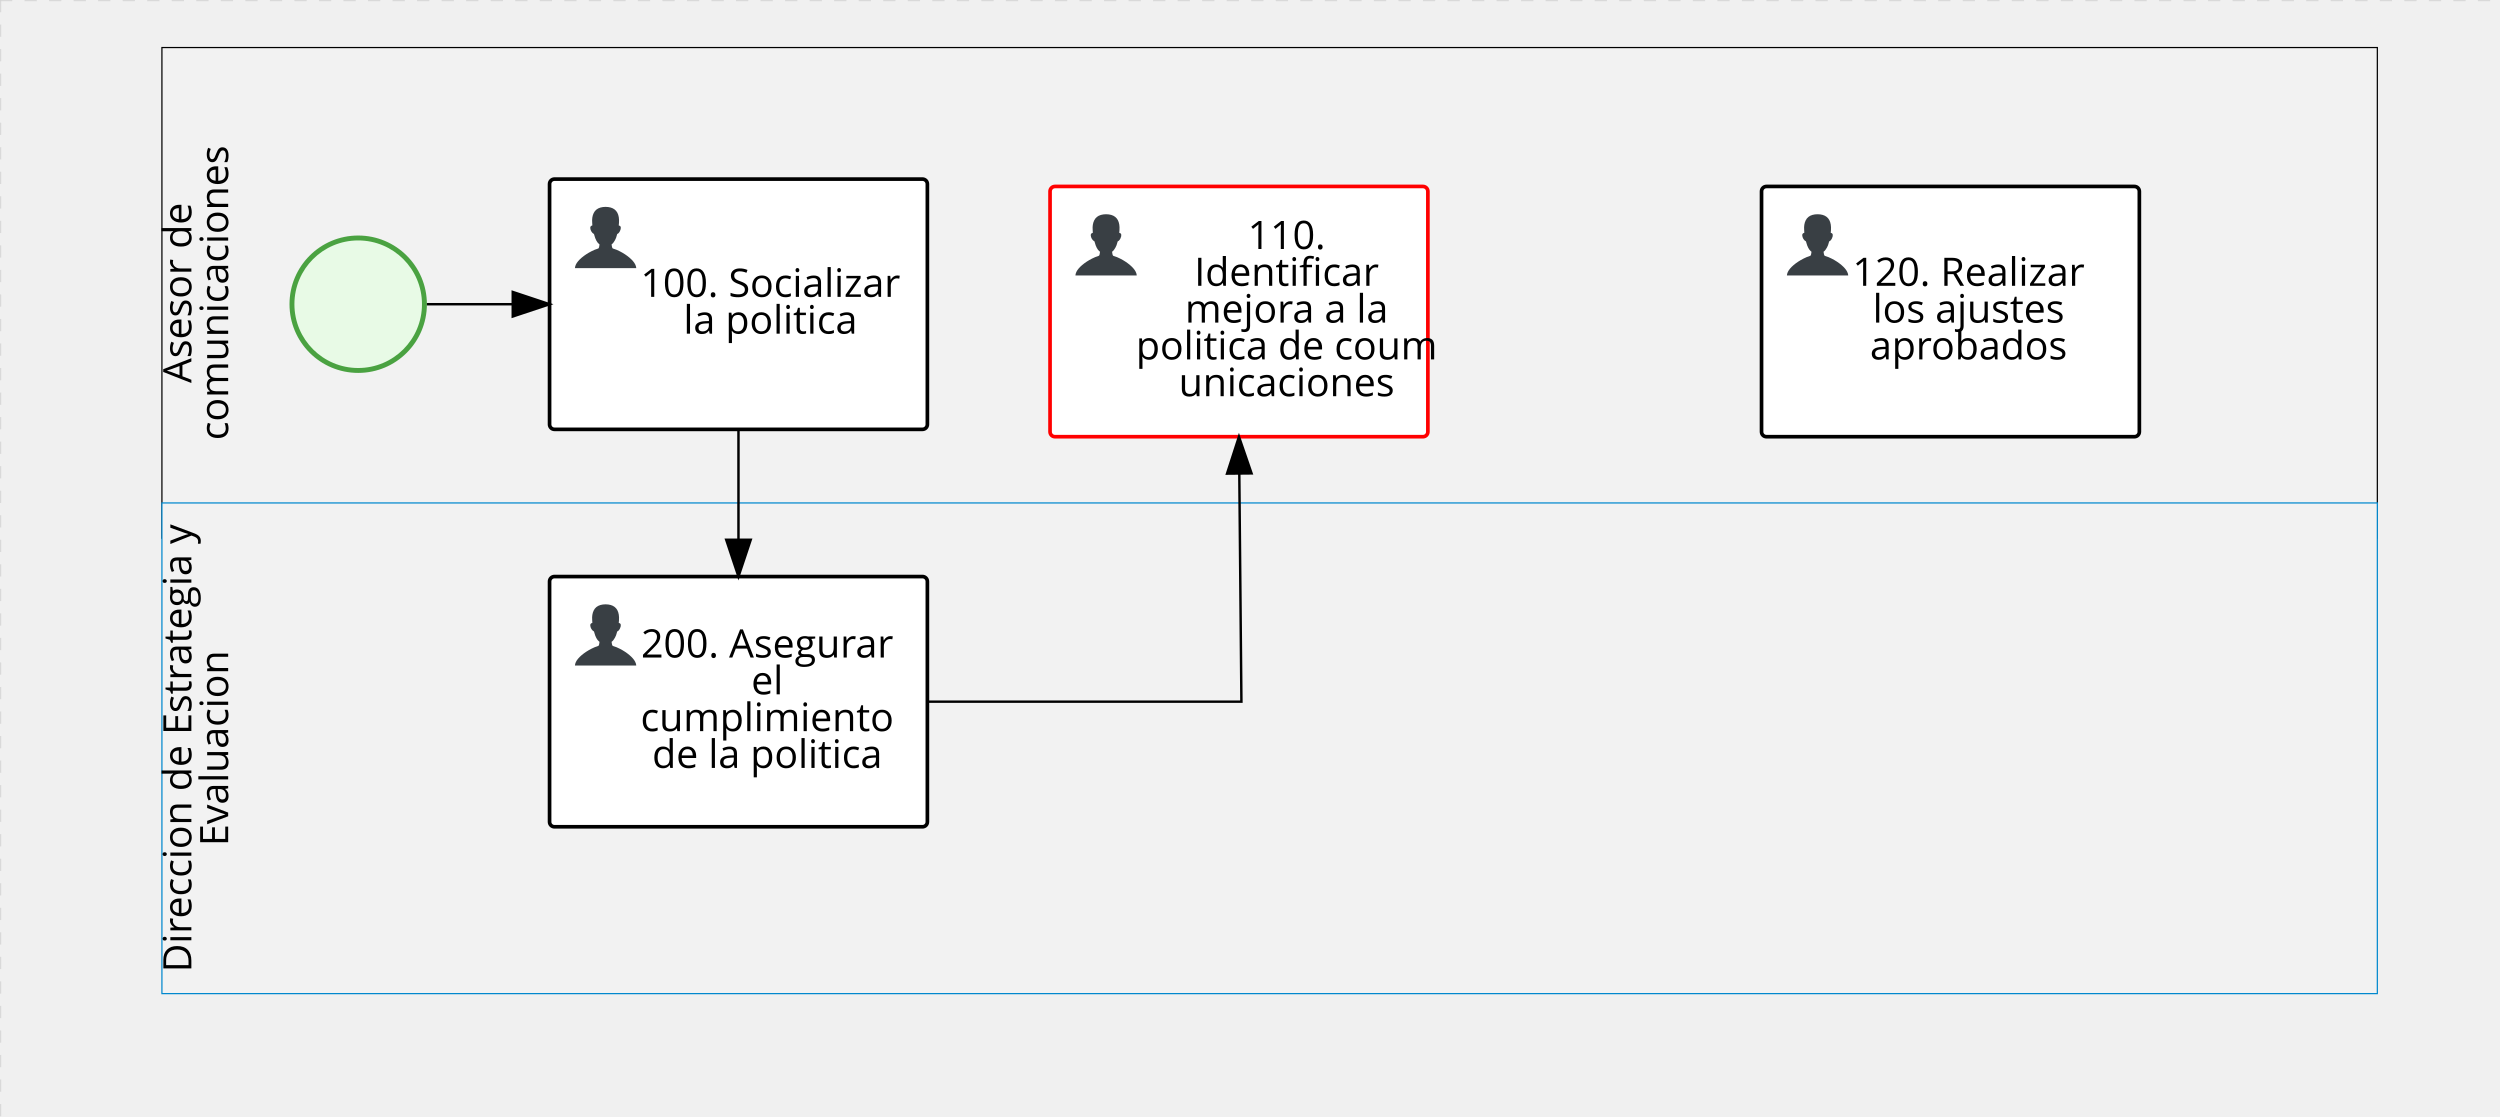
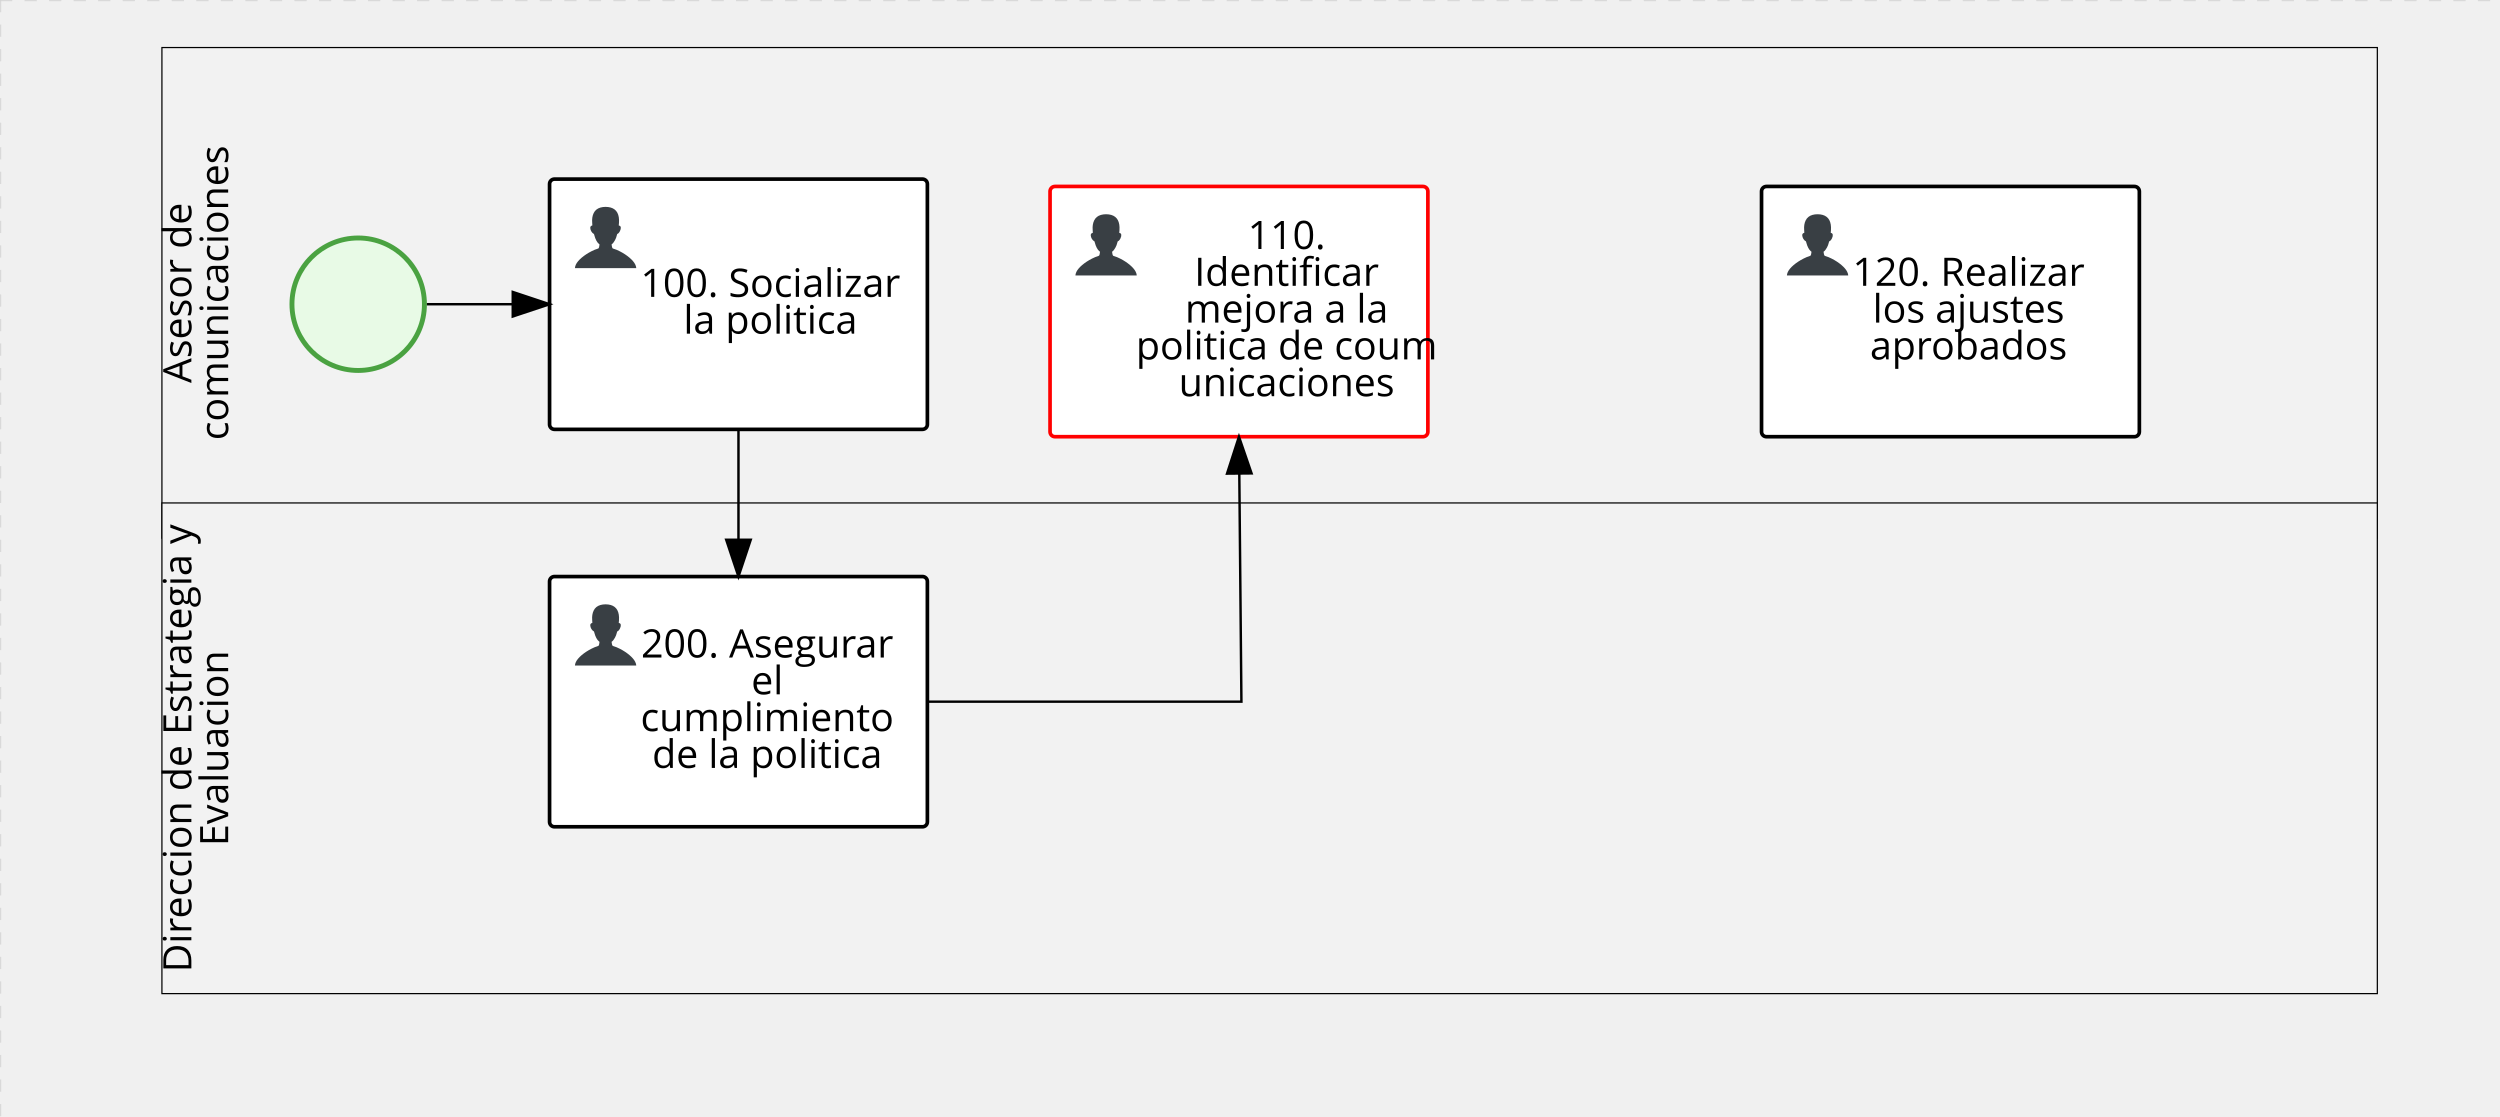
<svg xmlns="http://www.w3.org/2000/svg" version="1.1" width="1019" height="455" viewBox="0 0 1019 455">
  <defs />
  <g transform="matrix(1,0,0,1,0,0)">
    <g>
      <g>
        <g>
          <path fill="none" stroke="#d3d3d3" paint-order="fill stroke markers" d=" M 0 0 L 1200 0" stroke-miterlimit="10" stroke-opacity="0.8" stroke-dasharray="5" />
        </g>
        <g>
          <path fill="none" stroke="#d3d3d3" paint-order="fill stroke markers" d=" M 0 0 L 0 800" stroke-miterlimit="10" stroke-opacity="0.8" stroke-dasharray="5" />
        </g>
      </g>
      <g id="_683E4396-24D7-4638-881C-E2183E5F51CE" bpmn2nodeid="_683E4396-24D7-4638-881C-E2183E5F51CE" transform="matrix(1,0,0,1,66,19.3793)">
        <g>
          <path fill="none" stroke="none" />
        </g>
        <g transform="matrix(1,0,0,1,0,0)">
          <path fill="#f2f2f2" stroke="none" id="_683E4396-24D7-4638-881C-E2183E5F51CE?shapeType=BACKGROUND" paint-order="stroke fill markers" d=" M 0 0 L 903 0 L 903 200 L 0 200 L 0 0 Z Z" />
        </g>
        <g transform="matrix(1,0,0,1,0,0)">
          <path fill="none" stroke="rgb(0,0,0)" id="_683E4396-24D7-4638-881C-E2183E5F51CE?shapeType=BORDER&amp;renderType=STROKE" paint-order="fill stroke markers" d=" M 0 0 L 903 0 L 903 200 L 0 200 L 0 0 Z Z" stroke-miterlimit="10" stroke-width="0.5" stroke-dasharray="" />
        </g>
        <g transform="matrix(-1.8369701987210297e-16,-1,1,-1.8369701987210297e-16,0,160.0625)">
          <text fill="#000000" stroke="none" font-family="Open Sans" font-size="12pt" font-style="normal" font-weight="normal" text-decoration="normal" x="60.062" y="12" text-anchor="middle" dominant-baseline="alphabetic">     Asesor de      </text>
          <text fill="#000000" stroke="none" font-family="Open Sans" font-size="12pt" font-style="normal" font-weight="normal" text-decoration="normal" x="60.062" y="27" text-anchor="middle" dominant-baseline="alphabetic">comunicaciones</text>
        </g>
        <g id="_7D7F32C1-9C47-42F1-9FDC-F3C386D269F0" bpmn2nodeid="_7D7F32C1-9C47-42F1-9FDC-F3C386D269F0" transform="matrix(1,0,0,1,158,53.6207)">
          <g>
            <path fill="none" stroke="none" />
          </g>
          <g transform="matrix(1,0,0,1,0,0)">
            <path fill="#ffffff" stroke="none" id="_7D7F32C1-9C47-42F1-9FDC-F3C386D269F0?shapeType=BACKGROUND" paint-order="stroke fill markers" d=" M 2 0 L 152 0 L 152 0 A 2 2 0 0 1 154 2 L 154 100 L 154 100 A 2 2 0 0 1 152 102 L 2 102 L 2 102 A 2 2 0 0 1 0 100 L 0 2 L 0 2 A 2 2 0 0 1 2 0 Z" />
          </g>
          <g transform="matrix(1,0,0,1,0,0)">
            <path fill="none" stroke="rgb(0,0,0)" id="_7D7F32C1-9C47-42F1-9FDC-F3C386D269F0?shapeType=BORDER&amp;renderType=STROKE" paint-order="fill stroke markers" d=" M 2 0 L 152 0 L 152 0 A 2 2 0 0 1 154 2 L 154 100 L 154 100 A 2 2 0 0 1 152 102 L 2 102 L 2 102 A 2 2 0 0 1 0 100 L 0 2 L 0 2 A 2 2 0 0 1 2 0 Z" stroke-miterlimit="10" stroke-width="1.5" stroke-dasharray="" />
          </g>
          <g>
            <g transform="matrix(0.06,0,0,0.06,9.4,9.4)">
              <g transform="matrix(1,0,0,1,0,0)">
                <path fill="#393f44" stroke="none" id="_7D7F32C1-9C47-42F1-9FDC-F3C386D269F0_task__RvU5__iZSm" paint-order="stroke fill markers" d=" M 0 0 M 16 445.21 C 16 440.869 18.784 431.129 22.001 424.217 C 35.768 394.64 77.283 359.28 129 333.084 C 144.516 325.224 157.347 319.964 167.807 317.174 C 171.932 316.074 175.729 314.414 176.525 313.363 C 178.894 310.234 180.914 302.908 181.727 294.5 L 182.5 286.5 L 178.507 283.455 C 166.303 274.146 154.284 251.678 148.04 226.5 C 145.611 216.707 145.056 215.462 142.984 215.158 C 141.703 214.97 138.083 212.243 134.939 209.099 C 123.233 197.393 116.891 177.376 121.44 166.49 C 123.002 162.751 128.155 159.01 131.75 159.004 C 134.448 159 134.471 158.603 132.914 138.788 C 130.927 113.496 134.279 92.265 143.132 74.076 C 152.232 55.38 167.569 42.882 189.049 36.66 C 210.203 30.532 237.797 30.532 258.951 36.66 C 300.042 48.563 318.958 83.806 314.955 141 C 314.32 150.075 313.624 157.788 313.409 158.14 C 313.194 158.493 314.575 159.073 316.479 159.43 C 328.929 161.766 330.986 177.018 321.496 196.621 C 316.903 206.109 309.357 214.508 304.817 215.185 C 303.023 215.453 302.293 217.146 299.943 226.5 C 296.659 239.567 294.474 245.305 287.948 257.995 C 282.491 268.606 273.035 281.109 268.108 284.229 L 264.871 286.278 L 265.518 292.889 C 266.345 301.33 268.639 309.871 270.877 312.837 C 272.067 314.415 275.002 315.79 280.063 317.139 C 291.069 320.075 303.617 325.274 321 334.102 C 369.815 358.891 410.848 393.758 425.032 422.5 C 429.07 430.682 432 440.232 432 445.21 L 432 448 L 224 448 L 16 448 L 16 445.21 Z" />
              </g>
            </g>
          </g>
          <g transform="matrix(1,0,0,1,4.04,13.68)">
            <g transform="matrix(0.04,0,0,0.04,63.36,69.12)">
              <g transform="matrix(1,0,0,1,0,0)">
                <path fill="none" stroke="none" />
              </g>
              <g transform="matrix(1,0,0,1,0,0)">
                <path fill="none" stroke="none" />
              </g>
            </g>
          </g>
          <g transform="matrix(1,0,0,1,35,36)">
            <text fill="#000000" stroke="none" font-family="Open Sans" font-size="12pt" font-style="normal" font-weight="normal" text-decoration="normal" x="55.016" y="12" text-anchor="middle" dominant-baseline="alphabetic">100. Socializar </text>
            <text fill="#000000" stroke="none" font-family="Open Sans" font-size="12pt" font-style="normal" font-weight="normal" text-decoration="normal" x="55.016" y="27" text-anchor="middle" dominant-baseline="alphabetic">    la politica     </text>
          </g>
        </g>
        <g id="_BBF194CB-5DEC-4867-922F-7F6BB99A938A" bpmn2nodeid="_BBF194CB-5DEC-4867-922F-7F6BB99A938A" transform="matrix(1,0,0,1,362,56.6207)">
          <g>
            <path fill="none" stroke="none" />
          </g>
          <g transform="matrix(1,0,0,1,0,0)">
            <path fill="#ffffff" stroke="none" id="_BBF194CB-5DEC-4867-922F-7F6BB99A938A?shapeType=BACKGROUND" paint-order="stroke fill markers" d=" M 2 0 L 152 0 L 152 0 A 2 2 0 0 1 154 2 L 154 100 L 154 100 A 2 2 0 0 1 152 102 L 2 102 L 2 102 A 2 2 0 0 1 0 100 L 0 2 L 0 2 A 2 2 0 0 1 2 0 Z" />
          </g>
          <g transform="matrix(1,0,0,1,0,0)">
            <path fill="none" stroke="rgb(255,0,0)" id="_BBF194CB-5DEC-4867-922F-7F6BB99A938A?shapeType=BORDER&amp;renderType=STROKE" paint-order="fill stroke markers" d=" M 2 0 L 152 0 L 152 0 A 2 2 0 0 1 154 2 L 154 100 L 154 100 A 2 2 0 0 1 152 102 L 2 102 L 2 102 A 2 2 0 0 1 0 100 L 0 2 L 0 2 A 2 2 0 0 1 2 0 Z" stroke-miterlimit="10" stroke-width="1.5" stroke-dasharray="" />
          </g>
          <g>
            <g transform="matrix(0.06,0,0,0.06,9.4,9.4)">
              <g transform="matrix(1,0,0,1,0,0)">
                <path fill="#393f44" stroke="none" id="_BBF194CB-5DEC-4867-922F-7F6BB99A938A_task__RvU5__iZSm" paint-order="stroke fill markers" d=" M 0 0 M 16 445.21 C 16 440.869 18.784 431.129 22.001 424.217 C 35.768 394.64 77.283 359.28 129 333.084 C 144.516 325.224 157.347 319.964 167.807 317.174 C 171.932 316.074 175.729 314.414 176.525 313.363 C 178.894 310.234 180.914 302.908 181.727 294.5 L 182.5 286.5 L 178.507 283.455 C 166.303 274.146 154.284 251.678 148.04 226.5 C 145.611 216.707 145.056 215.462 142.984 215.158 C 141.703 214.97 138.083 212.243 134.939 209.099 C 123.233 197.393 116.891 177.376 121.44 166.49 C 123.002 162.751 128.155 159.01 131.75 159.004 C 134.448 159 134.471 158.603 132.914 138.788 C 130.927 113.496 134.279 92.265 143.132 74.076 C 152.232 55.38 167.569 42.882 189.049 36.66 C 210.203 30.532 237.797 30.532 258.951 36.66 C 300.042 48.563 318.958 83.806 314.955 141 C 314.32 150.075 313.624 157.788 313.409 158.14 C 313.194 158.493 314.575 159.073 316.479 159.43 C 328.929 161.766 330.986 177.018 321.496 196.621 C 316.903 206.109 309.357 214.508 304.817 215.185 C 303.023 215.453 302.293 217.146 299.943 226.5 C 296.659 239.567 294.474 245.305 287.948 257.995 C 282.491 268.606 273.035 281.109 268.108 284.229 L 264.871 286.278 L 265.518 292.889 C 266.345 301.33 268.639 309.871 270.877 312.837 C 272.067 314.415 275.002 315.79 280.063 317.139 C 291.069 320.075 303.617 325.274 321 334.102 C 369.815 358.891 410.848 393.758 425.032 422.5 C 429.07 430.682 432 440.232 432 445.21 L 432 448 L 224 448 L 16 448 L 16 445.21 Z" />
              </g>
            </g>
          </g>
          <g transform="matrix(1,0,0,1,4.04,13.68)">
            <g transform="matrix(0.04,0,0,0.04,63.36,69.12)">
              <g transform="matrix(1,0,0,1,0,0)">
                <path fill="none" stroke="none" />
              </g>
              <g transform="matrix(1,0,0,1,0,0)">
                <path fill="none" stroke="none" />
              </g>
            </g>
          </g>
          <g transform="matrix(1,0,0,1,35,13.5)">
            <text fill="#000000" stroke="none" font-family="Open Sans" font-size="12pt" font-style="normal" font-weight="normal" text-decoration="normal" x="61.426" y="12" text-anchor="middle" dominant-baseline="alphabetic">          110.            </text>
            <text fill="#000000" stroke="none" font-family="Open Sans" font-size="12pt" font-style="normal" font-weight="normal" text-decoration="normal" x="61.426" y="27" text-anchor="middle" dominant-baseline="alphabetic">     Identificar      </text>
            <text fill="#000000" stroke="none" font-family="Open Sans" font-size="12pt" font-style="normal" font-weight="normal" text-decoration="normal" x="61.426" y="42" text-anchor="middle" dominant-baseline="alphabetic">    mejora a la      </text>
            <text fill="#000000" stroke="none" font-family="Open Sans" font-size="12pt" font-style="normal" font-weight="normal" text-decoration="normal" x="61.426" y="57" text-anchor="middle" dominant-baseline="alphabetic">politica de coum</text>
            <text fill="#000000" stroke="none" font-family="Open Sans" font-size="12pt" font-style="normal" font-weight="normal" text-decoration="normal" x="61.426" y="72" text-anchor="middle" dominant-baseline="alphabetic">    unicaciones    </text>
          </g>
        </g>
        <g id="_716ACD6B-4B34-4F81-AA9F-79049DC80C13" bpmn2nodeid="_716ACD6B-4B34-4F81-AA9F-79049DC80C13" transform="matrix(1,0,0,1,652,56.6207)">
          <g>
            <path fill="none" stroke="none" />
          </g>
          <g transform="matrix(1,0,0,1,0,0)">
            <path fill="#ffffff" stroke="none" id="_716ACD6B-4B34-4F81-AA9F-79049DC80C13?shapeType=BACKGROUND" paint-order="stroke fill markers" d=" M 2 0 L 152 0 L 152 0 A 2 2 0 0 1 154 2 L 154 100 L 154 100 A 2 2 0 0 1 152 102 L 2 102 L 2 102 A 2 2 0 0 1 0 100 L 0 2 L 0 2 A 2 2 0 0 1 2 0 Z" />
          </g>
          <g transform="matrix(1,0,0,1,0,0)">
            <path fill="none" stroke="rgb(0,0,0)" id="_716ACD6B-4B34-4F81-AA9F-79049DC80C13?shapeType=BORDER&amp;renderType=STROKE" paint-order="fill stroke markers" d=" M 2 0 L 152 0 L 152 0 A 2 2 0 0 1 154 2 L 154 100 L 154 100 A 2 2 0 0 1 152 102 L 2 102 L 2 102 A 2 2 0 0 1 0 100 L 0 2 L 0 2 A 2 2 0 0 1 2 0 Z" stroke-miterlimit="10" stroke-width="1.5" stroke-dasharray="" />
          </g>
          <g>
            <g transform="matrix(0.06,0,0,0.06,9.4,9.4)">
              <g transform="matrix(1,0,0,1,0,0)">
                <path fill="#393f44" stroke="none" id="_716ACD6B-4B34-4F81-AA9F-79049DC80C13_task__RvU5__iZSm" paint-order="stroke fill markers" d=" M 0 0 M 16 445.21 C 16 440.869 18.784 431.129 22.001 424.217 C 35.768 394.64 77.283 359.28 129 333.084 C 144.516 325.224 157.347 319.964 167.807 317.174 C 171.932 316.074 175.729 314.414 176.525 313.363 C 178.894 310.234 180.914 302.908 181.727 294.5 L 182.5 286.5 L 178.507 283.455 C 166.303 274.146 154.284 251.678 148.04 226.5 C 145.611 216.707 145.056 215.462 142.984 215.158 C 141.703 214.97 138.083 212.243 134.939 209.099 C 123.233 197.393 116.891 177.376 121.44 166.49 C 123.002 162.751 128.155 159.01 131.75 159.004 C 134.448 159 134.471 158.603 132.914 138.788 C 130.927 113.496 134.279 92.265 143.132 74.076 C 152.232 55.38 167.569 42.882 189.049 36.66 C 210.203 30.532 237.797 30.532 258.951 36.66 C 300.042 48.563 318.958 83.806 314.955 141 C 314.32 150.075 313.624 157.788 313.409 158.14 C 313.194 158.493 314.575 159.073 316.479 159.43 C 328.929 161.766 330.986 177.018 321.496 196.621 C 316.903 206.109 309.357 214.508 304.817 215.185 C 303.023 215.453 302.293 217.146 299.943 226.5 C 296.659 239.567 294.474 245.305 287.948 257.995 C 282.491 268.606 273.035 281.109 268.108 284.229 L 264.871 286.278 L 265.518 292.889 C 266.345 301.33 268.639 309.871 270.877 312.837 C 272.067 314.415 275.002 315.79 280.063 317.139 C 291.069 320.075 303.617 325.274 321 334.102 C 369.815 358.891 410.848 393.758 425.032 422.5 C 429.07 430.682 432 440.232 432 445.21 L 432 448 L 224 448 L 16 448 L 16 445.21 Z" />
              </g>
            </g>
          </g>
          <g transform="matrix(1,0,0,1,4.04,13.68)">
            <g transform="matrix(0.04,0,0,0.04,63.36,69.12)">
              <g transform="matrix(1,0,0,1,0,0)">
                <path fill="none" stroke="none" />
              </g>
              <g transform="matrix(1,0,0,1,0,0)">
                <path fill="none" stroke="none" />
              </g>
            </g>
          </g>
          <g transform="matrix(1,0,0,1,35,28.5)">
            <text fill="#000000" stroke="none" font-family="Open Sans" font-size="12pt" font-style="normal" font-weight="normal" text-decoration="normal" x="49.395" y="12" text-anchor="middle" dominant-baseline="alphabetic">120. Realizar </text>
            <text fill="#000000" stroke="none" font-family="Open Sans" font-size="12pt" font-style="normal" font-weight="normal" text-decoration="normal" x="49.395" y="27" text-anchor="middle" dominant-baseline="alphabetic">  los ajustes   </text>
            <text fill="#000000" stroke="none" font-family="Open Sans" font-size="12pt" font-style="normal" font-weight="normal" text-decoration="normal" x="49.395" y="42" text-anchor="middle" dominant-baseline="alphabetic">  aprobados  </text>
          </g>
        </g>
        <g id="_9BCE6AD8-8F45-4A36-9950-3890EF6B08EC" bpmn2nodeid="_9BCE6AD8-8F45-4A36-9950-3890EF6B08EC" transform="matrix(1,0,0,1,52,76.6207)">
          <g>
            <path fill="none" stroke="none" />
          </g>
          <g transform="matrix(0.125,0,0,0.125,0,0)">
            <g transform="matrix(1,0,0,1,0,0)">
              <path fill="#e8fae6" stroke="none" id="_9BCE6AD8-8F45-4A36-9950-3890EF6B08EC?shapeType=BACKGROUND" paint-order="stroke fill markers" d=" M 0 0 M 444 224 C 444 263.9 434.2 300.8 414.4 334.5 C 394.7 368.2 368 394.9 334.4 414.5 C 300.8 434.1 263.9 444 224 444 C 184.1 444 147.2 434.2 113.5 414.4 C 79.8 394.7 53.1 368 33.5 334.4 C 13.9 300.8 4 263.9 4 224 C 4 184.1 13.8 147.2 33.6 113.5 C 53.4 79.8 80.1 53.1 113.6 33.5 C 147.1 13.9 184.1 4 224 4 C 263.9 4 300.8 13.8 334.5 33.6 C 368.2 53.4 394.9 80.1 414.5 113.6 C 434.1 147.1 444 184.1 444 224 Z" />
            </g>
            <g>
              <g transform="matrix(1,0,0,1,0,0)">
                <g transform="matrix(1,0,0,1,0,0)">
                  <path fill="rgb(74,162,65)" stroke="none" id="_9BCE6AD8-8F45-4A36-9950-3890EF6B08EC?shapeType=BORDER&amp;renderType=FILL" paint-order="stroke fill markers" d=" M 0 0 M 224 0 C 100.3 0 0 100.3 0 224 C 0 347.7 100.3 448 224 448 C 347.7 448 448 347.7 448 224 C 448 100.3 347.7 0 224 0 Z M 0 0 M 224 432 C 109.1 432 16 338.9 16 224 C 16 109.1 109.1 16 224 16 C 338.9 16 432 109.1 432 224 C 432 338.9 338.9 432 224 432 Z" />
                </g>
              </g>
            </g>
          </g>
          <g transform="matrix(1,0,0,1,28,61)" />
        </g>
      </g>
      <g transform="matrix(1,0,0,1,66,19.3793)" />
      <g transform="matrix(1,0,0,1,224,73)" />
      <g transform="matrix(1,0,0,1,428,76)" />
      <g transform="matrix(1,0,0,1,718,76)" />
      <g id="_80AEDE34-9D5A-4714-9B0C-65FD503B0CC7" bpmn2nodeid="_80AEDE34-9D5A-4714-9B0C-65FD503B0CC7">
        <g>
          <path fill="none" stroke="rgb(0,0,0)" paint-order="fill stroke markers" d=" M 174 124 L 209 124" stroke-miterlimit="10" stroke-dasharray="" />
        </g>
        <g transform="matrix(1,0,0,1,174,124)" />
        <g transform="matrix(6.123233995736766e-17,1,-1,6.123233995736766e-17,224,119)">
          <path fill="rgb(0,0,0)" stroke="rgb(0,0,0)" paint-order="fill stroke markers" d=" M 10 15 L 0 15 L 5 0 Z" stroke-miterlimit="10" stroke-dasharray="" />
        </g>
        <g transform="matrix(1,0,0,1,174,114)" />
      </g>
      <g transform="matrix(1,0,0,1,118,96)" />
      <g id="_052553D7-1069-4E3E-BF4C-2C32FE40EB2A" bpmn2nodeid="_052553D7-1069-4E3E-BF4C-2C32FE40EB2A" transform="matrix(1,0,0,1,66,205)">
        <g>
          <path fill="none" stroke="none" />
        </g>
        <g transform="matrix(1,0,0,1,0,0)">
          <path fill="#f2f2f2" stroke="none" id="_052553D7-1069-4E3E-BF4C-2C32FE40EB2A?shapeType=BACKGROUND" paint-order="stroke fill markers" d=" M 0 0 L 903 0 L 903 200 L 0 200 L 0 0 Z Z" />
        </g>
        <g transform="matrix(1,0,0,1,0,0)">
-           <path fill="none" stroke="rgb(0,136,206)" id="_052553D7-1069-4E3E-BF4C-2C32FE40EB2A?shapeType=BORDER&amp;renderType=STROKE" paint-order="fill stroke markers" d=" M 0 0 L 903 0 L 903 200 L 0 200 L 0 0 Z Z" stroke-miterlimit="10" stroke-width="0.5" stroke-dasharray="" />
+           <path fill="none" stroke="rgb(0,0,0)" id="_052553D7-1069-4E3E-BF4C-2C32FE40EB2A?shapeType=BORDER&amp;renderType=STROKE" paint-order="fill stroke markers" d=" M 0 0 L 903 0 L 903 200 L 0 200 L 0 0 Z Z" stroke-miterlimit="10" stroke-width="0.5" stroke-dasharray="" />
        </g>
        <g transform="matrix(-1.8369701987210297e-16,-1,1,-1.8369701987210297e-16,0,193.3789)">
          <text fill="#000000" stroke="none" font-family="Open Sans" font-size="12pt" font-style="normal" font-weight="normal" text-decoration="normal" x="93.379" y="12" text-anchor="middle" dominant-baseline="alphabetic">Direccion de Estrategia y </text>
          <text fill="#000000" stroke="none" font-family="Open Sans" font-size="12pt" font-style="normal" font-weight="normal" text-decoration="normal" x="93.379" y="27" text-anchor="middle" dominant-baseline="alphabetic">             Evaluacion             </text>
        </g>
        <g id="_7A4D09FB-145F-4D23-B7A2-E2E9EA3070AD" bpmn2nodeid="_7A4D09FB-145F-4D23-B7A2-E2E9EA3070AD" transform="matrix(1,0,0,1,158,30)">
          <g>
            <path fill="none" stroke="none" />
          </g>
          <g transform="matrix(1,0,0,1,0,0)">
            <path fill="#ffffff" stroke="none" id="_7A4D09FB-145F-4D23-B7A2-E2E9EA3070AD?shapeType=BACKGROUND" paint-order="stroke fill markers" d=" M 2 0 L 152 0 L 152 0 A 2 2 0 0 1 154 2 L 154 100 L 154 100 A 2 2 0 0 1 152 102 L 2 102 L 2 102 A 2 2 0 0 1 0 100 L 0 2 L 0 2 A 2 2 0 0 1 2 0 Z" />
          </g>
          <g transform="matrix(1,0,0,1,0,0)">
            <path fill="none" stroke="rgb(0,0,0)" id="_7A4D09FB-145F-4D23-B7A2-E2E9EA3070AD?shapeType=BORDER&amp;renderType=STROKE" paint-order="fill stroke markers" d=" M 2 0 L 152 0 L 152 0 A 2 2 0 0 1 154 2 L 154 100 L 154 100 A 2 2 0 0 1 152 102 L 2 102 L 2 102 A 2 2 0 0 1 0 100 L 0 2 L 0 2 A 2 2 0 0 1 2 0 Z" stroke-miterlimit="10" stroke-width="1.5" stroke-dasharray="" />
          </g>
          <g>
            <g transform="matrix(0.06,0,0,0.06,9.4,9.4)">
              <g transform="matrix(1,0,0,1,0,0)">
                <path fill="#393f44" stroke="none" id="_7A4D09FB-145F-4D23-B7A2-E2E9EA3070AD_task__RvU5__iZSm" paint-order="stroke fill markers" d=" M 0 0 M 16 445.21 C 16 440.869 18.784 431.129 22.001 424.217 C 35.768 394.64 77.283 359.28 129 333.084 C 144.516 325.224 157.347 319.964 167.807 317.174 C 171.932 316.074 175.729 314.414 176.525 313.363 C 178.894 310.234 180.914 302.908 181.727 294.5 L 182.5 286.5 L 178.507 283.455 C 166.303 274.146 154.284 251.678 148.04 226.5 C 145.611 216.707 145.056 215.462 142.984 215.158 C 141.703 214.97 138.083 212.243 134.939 209.099 C 123.233 197.393 116.891 177.376 121.44 166.49 C 123.002 162.751 128.155 159.01 131.75 159.004 C 134.448 159 134.471 158.603 132.914 138.788 C 130.927 113.496 134.279 92.265 143.132 74.076 C 152.232 55.38 167.569 42.882 189.049 36.66 C 210.203 30.532 237.797 30.532 258.951 36.66 C 300.042 48.563 318.958 83.806 314.955 141 C 314.32 150.075 313.624 157.788 313.409 158.14 C 313.194 158.493 314.575 159.073 316.479 159.43 C 328.929 161.766 330.986 177.018 321.496 196.621 C 316.903 206.109 309.357 214.508 304.817 215.185 C 303.023 215.453 302.293 217.146 299.943 226.5 C 296.659 239.567 294.474 245.305 287.948 257.995 C 282.491 268.606 273.035 281.109 268.108 284.229 L 264.871 286.278 L 265.518 292.889 C 266.345 301.33 268.639 309.871 270.877 312.837 C 272.067 314.415 275.002 315.79 280.063 317.139 C 291.069 320.075 303.617 325.274 321 334.102 C 369.815 358.891 410.848 393.758 425.032 422.5 C 429.07 430.682 432 440.232 432 445.21 L 432 448 L 224 448 L 16 448 L 16 445.21 Z" />
              </g>
            </g>
          </g>
          <g transform="matrix(1,0,0,1,4.04,13.68)">
            <g transform="matrix(0.04,0,0,0.04,63.36,69.12)">
              <g transform="matrix(1,0,0,1,0,0)">
                <path fill="none" stroke="none" />
              </g>
              <g transform="matrix(1,0,0,1,0,0)">
                <path fill="none" stroke="none" />
              </g>
            </g>
          </g>
          <g transform="matrix(1,0,0,1,35,21)">
            <text fill="#000000" stroke="none" font-family="Open Sans" font-size="12pt" font-style="normal" font-weight="normal" text-decoration="normal" x="53.707" y="12" text-anchor="middle" dominant-baseline="alphabetic">200. Asegurar </text>
            <text fill="#000000" stroke="none" font-family="Open Sans" font-size="12pt" font-style="normal" font-weight="normal" text-decoration="normal" x="53.707" y="27" text-anchor="middle" dominant-baseline="alphabetic">           el            </text>
            <text fill="#000000" stroke="none" font-family="Open Sans" font-size="12pt" font-style="normal" font-weight="normal" text-decoration="normal" x="53.707" y="42" text-anchor="middle" dominant-baseline="alphabetic">cumplimiento </text>
            <text fill="#000000" stroke="none" font-family="Open Sans" font-size="12pt" font-style="normal" font-weight="normal" text-decoration="normal" x="53.707" y="57" text-anchor="middle" dominant-baseline="alphabetic"> de la politica  </text>
          </g>
        </g>
      </g>
      <g id="_8E1C7E33-CCC3-4C6C-AD18-059E3169FE93" bpmn2nodeid="_8E1C7E33-CCC3-4C6C-AD18-059E3169FE93">
        <g>
          <path fill="none" stroke="rgb(0,0,0)" paint-order="fill stroke markers" d=" M 301 175 L 301 220" stroke-miterlimit="10" stroke-dasharray="" />
        </g>
        <g transform="matrix(1,0,0,1,301,175)" />
        <g transform="matrix(-1,1.2246467991473532e-16,-1.2246467991473532e-16,-1,306,235)">
          <path fill="rgb(0,0,0)" stroke="rgb(0,0,0)" paint-order="fill stroke markers" d=" M 10 15 L 0 15 L 5 0 Z" stroke-miterlimit="10" stroke-dasharray="" />
        </g>
        <g transform="matrix(1,0,0,1,311,205)" />
      </g>
      <g id="_95C4B31B-A944-4D56-B132-67904788E197" bpmn2nodeid="_95C4B31B-A944-4D56-B132-67904788E197">
        <g>
          <path fill="none" stroke="rgb(0,0,0)" paint-order="fill stroke markers" d=" M 378 286 L 506 286 L 505.139 192.999" stroke-miterlimit="10" stroke-dasharray="" />
        </g>
        <g transform="matrix(1,0,0,1,378,286)" />
        <g transform="matrix(0.9999571,-0.009258861,0.009258861,0.9999571,500.0002,178.0463)">
          <path fill="rgb(0,0,0)" stroke="rgb(0,0,0)" paint-order="fill stroke markers" d=" M 10 15 L 0 15 L 5 0 Z" stroke-miterlimit="10" stroke-dasharray="" />
        </g>
        <g transform="matrix(1,0,0,1,378,276)" />
      </g>
      <g transform="matrix(1,0,0,1,66,205)" />
      <g transform="matrix(1,0,0,1,224,235)" />
    </g>
  </g>
</svg>
